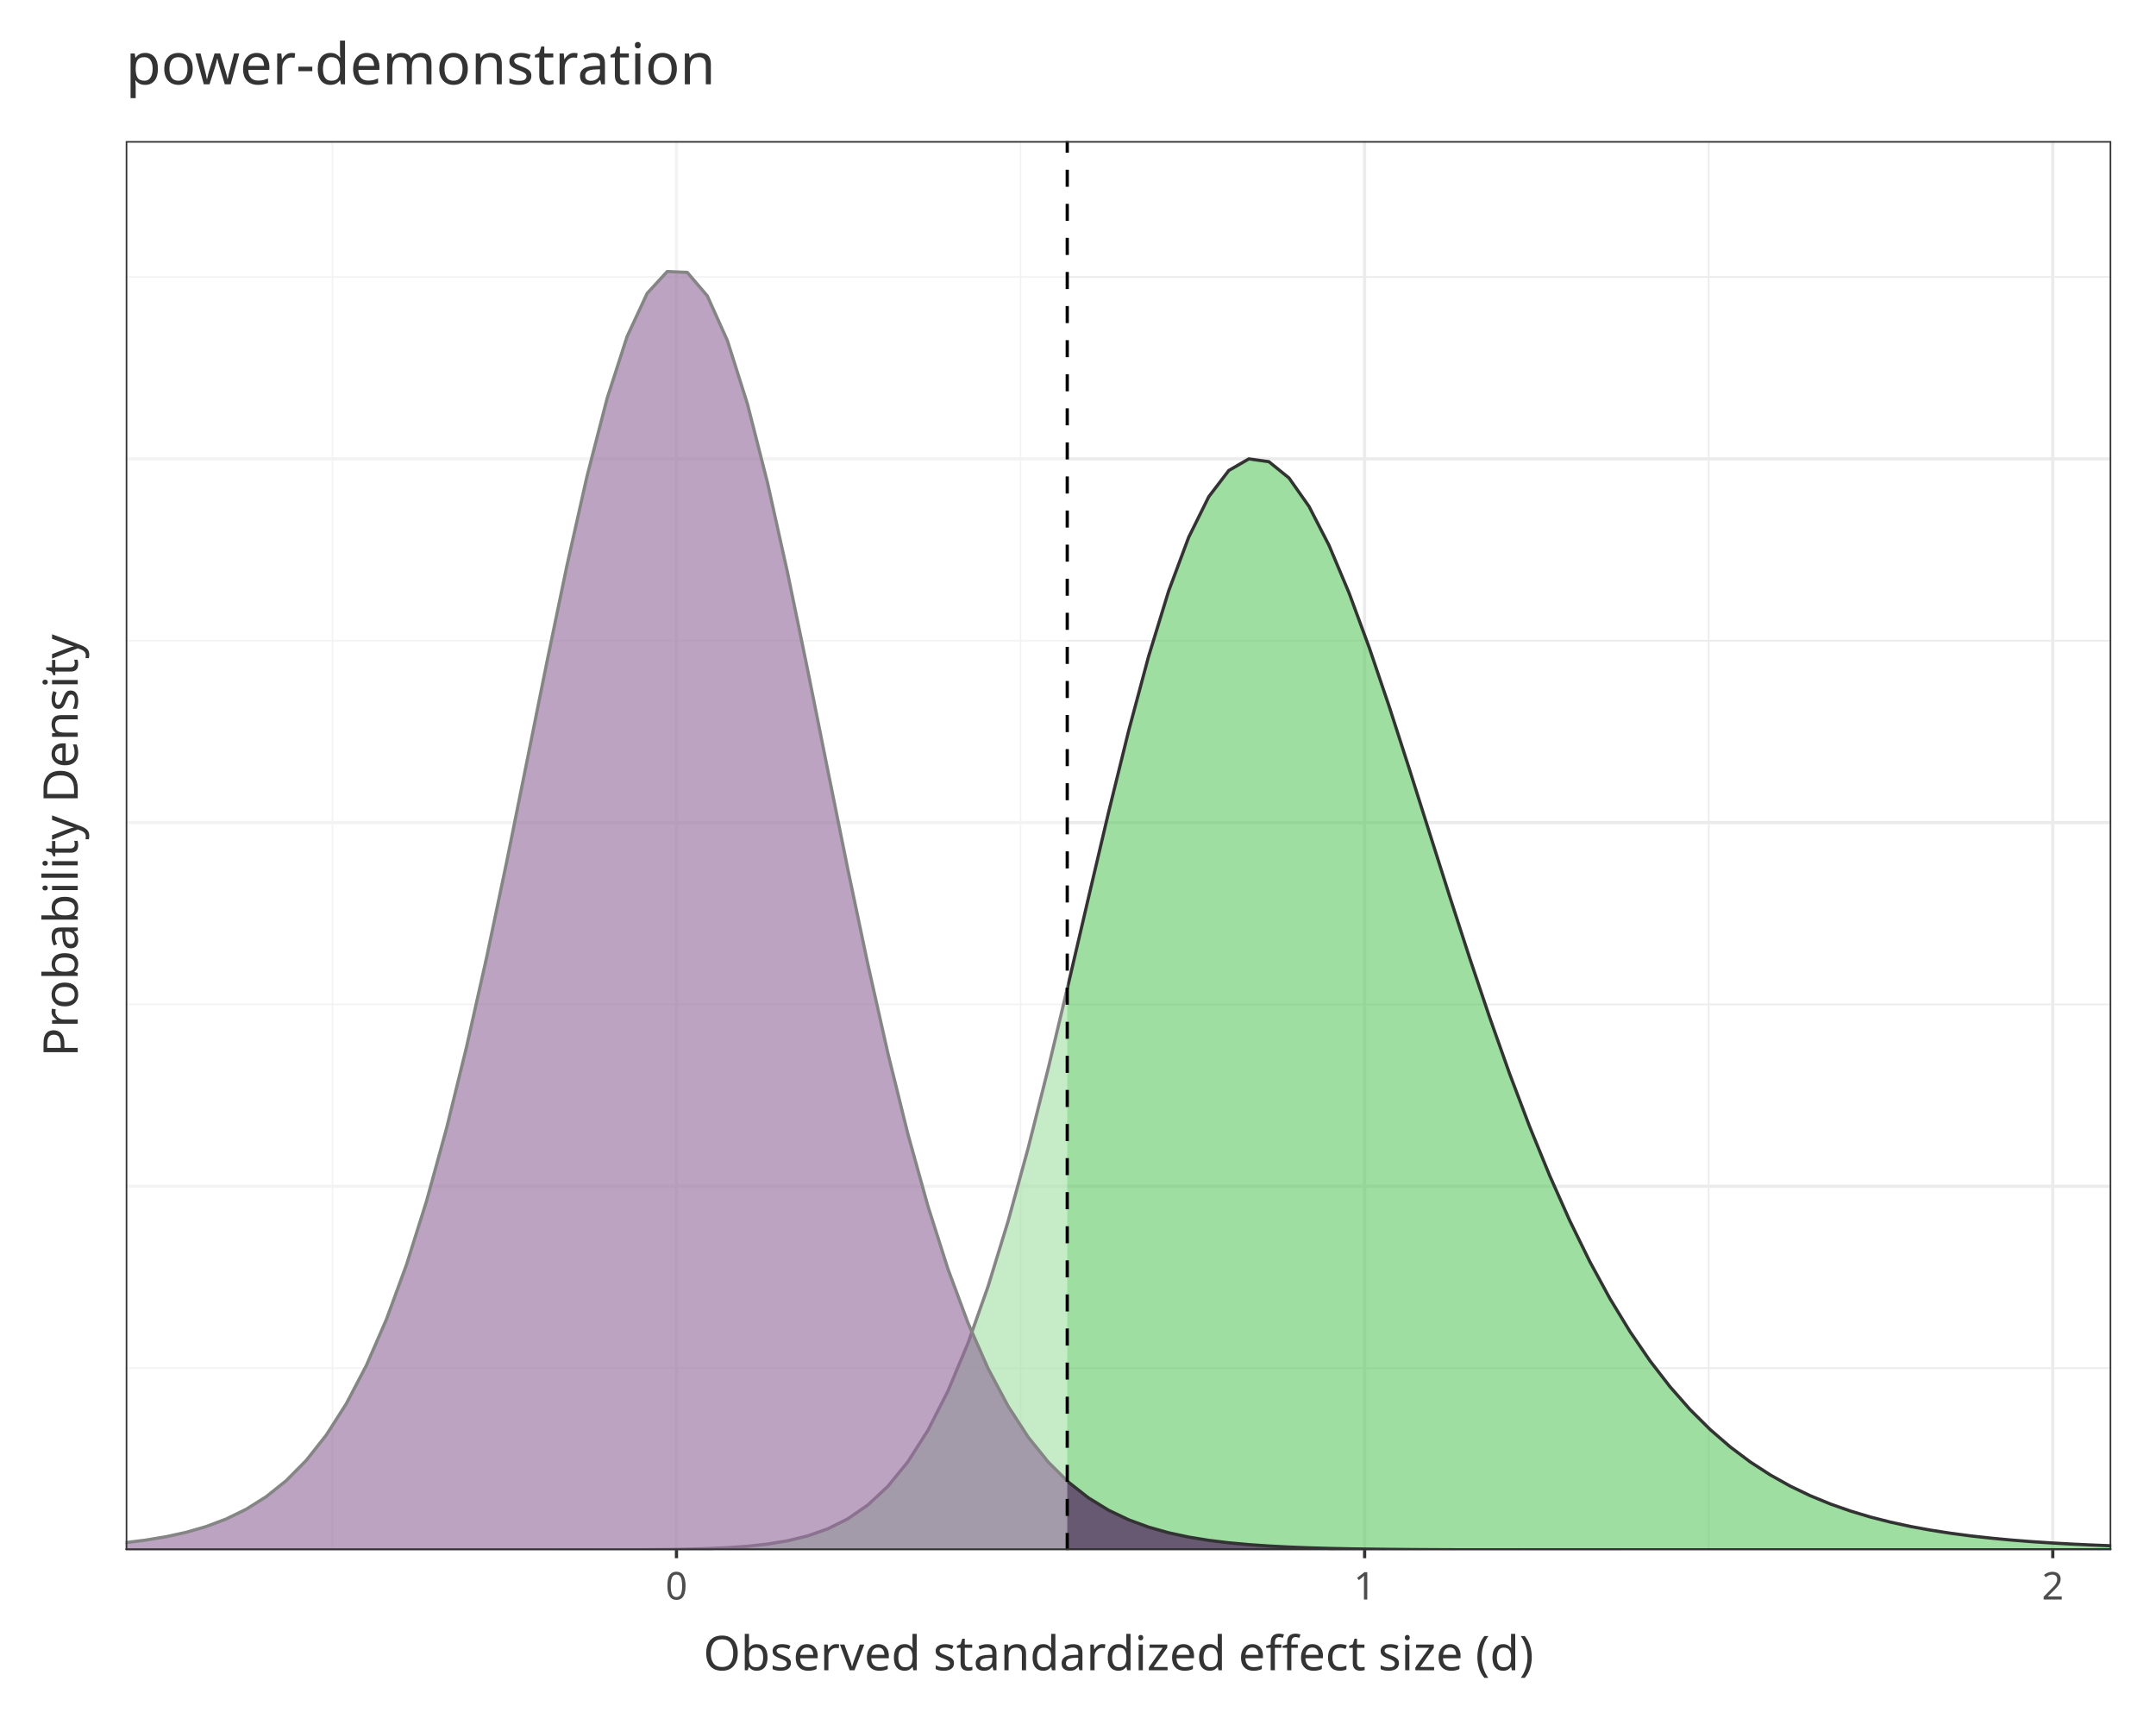
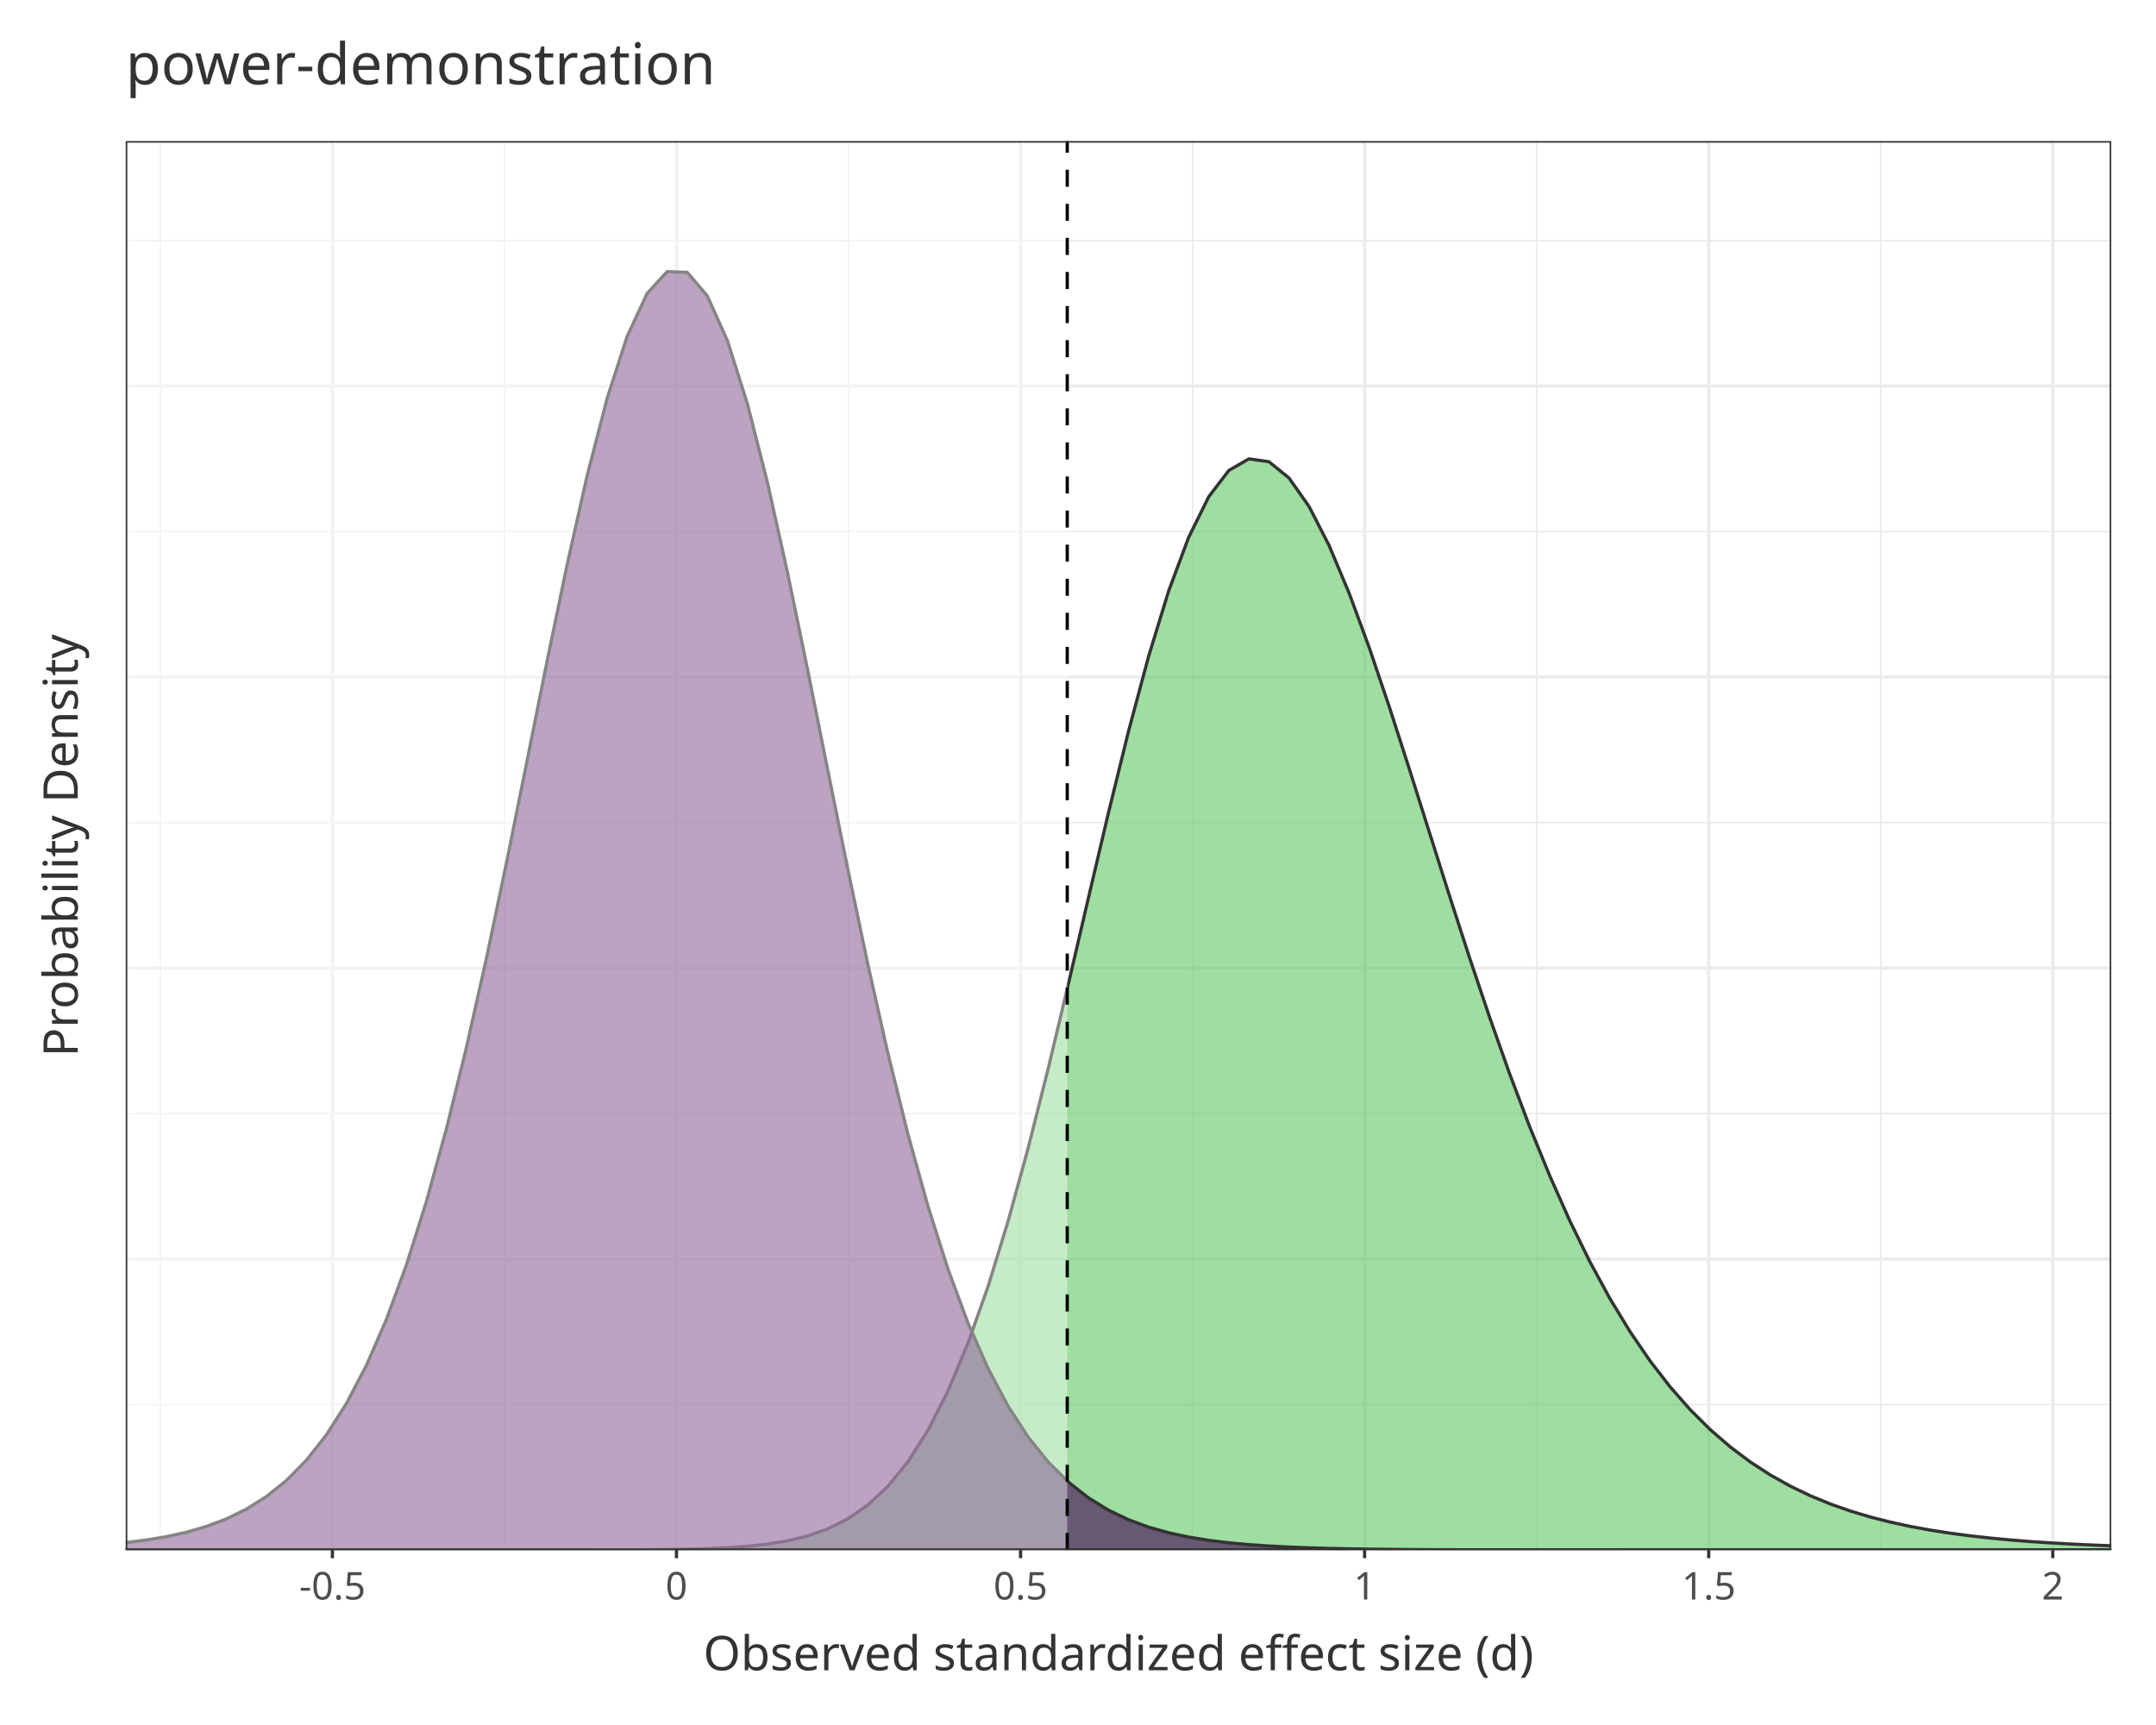
<svg xmlns="http://www.w3.org/2000/svg" class="svglite" data-engine-version="2.0" width="720.00pt" height="576.00pt" viewBox="0 0 720.00 576.00">
  <defs>
    <style type="text/css">
    .svglite line, .svglite polyline, .svglite polygon, .svglite path, .svglite rect, .svglite circle {
      fill: none;
      stroke: #000000;
      stroke-linecap: round;
      stroke-linejoin: round;
      stroke-miterlimit: 10.00;
    }
  </style>
  </defs>
  <rect width="100%" height="100%" style="stroke: none; fill: #FFFFFF;" />
  <defs>
    <clipPath id="cpMC4wMHw3MjAuMDB8MC4wMHw1NzYuMDA=">
      <rect x="0.00" y="0.00" width="720.00" height="576.00" />
    </clipPath>
  </defs>
  <g clip-path="url(#cpMC4wMHw3MjAuMDB8MC4wMHw1NzYuMDA=)">
    <rect x="0" y="0.00" width="720.00" height="576.00" style="stroke-width: 1.07; stroke: none;" />
  </g>
  <defs>
    <clipPath id="cpNDEuOTh8NzA1LjA2fDQ3LjA5fDUxNy41Nw==">
      <rect x="41.98" y="47.09" width="663.08" height="470.49" />
    </clipPath>
  </defs>
  <g clip-path="url(#cpNDEuOTh8NzA1LjA2fDQ3LjA5fDUxNy41Nw==)">
    <rect x="41.98" y="47.09" width="663.08" height="470.49" style="stroke-width: 1.07; stroke: none; fill: #FFFFFF;" />
-     <polyline points="41.98,456.85 705.06,456.85 " style="stroke-width: 0.53; stroke: #EBEBEB; stroke-linecap: butt;" />
-     <polyline points="41.98,335.39 705.06,335.39 " style="stroke-width: 0.53; stroke: #EBEBEB; stroke-linecap: butt;" />
-     <polyline points="41.98,213.94 705.06,213.94 " style="stroke-width: 0.53; stroke: #EBEBEB; stroke-linecap: butt;" />
-     <polyline points="41.98,92.49 705.06,92.49 " style="stroke-width: 0.53; stroke: #EBEBEB; stroke-linecap: butt;" />
-     <polyline points="111.01,517.57 111.01,47.09 " style="stroke-width: 0.53; stroke: #EBEBEB; stroke-linecap: butt;" />
-     <polyline points="340.82,517.57 340.82,47.09 " style="stroke-width: 0.53; stroke: #EBEBEB; stroke-linecap: butt;" />
-     <polyline points="570.63,517.57 570.63,47.09 " style="stroke-width: 0.53; stroke: #EBEBEB; stroke-linecap: butt;" />
+     <polyline points="41.98,468.99 705.06,468.99 " style="stroke-width: 0.53; stroke: #EBEBEB; stroke-linecap: butt;" />
+     <polyline points="41.98,371.83 705.06,371.83 " style="stroke-width: 0.53; stroke: #EBEBEB; stroke-linecap: butt;" />
+     <polyline points="41.98,274.67 705.06,274.67 " style="stroke-width: 0.53; stroke: #EBEBEB; stroke-linecap: butt;" />
+     <polyline points="41.98,177.50 705.06,177.50 " style="stroke-width: 0.53; stroke: #EBEBEB; stroke-linecap: butt;" />
+     <polyline points="41.98,80.34 705.06,80.34 " style="stroke-width: 0.53; stroke: #EBEBEB; stroke-linecap: butt;" />
+     <polyline points="53.56,517.57 53.56,47.09 " style="stroke-width: 0.53; stroke: #EBEBEB; stroke-linecap: butt;" />
+     <polyline points="168.46,517.57 168.46,47.09 " style="stroke-width: 0.53; stroke: #EBEBEB; stroke-linecap: butt;" />
+     <polyline points="283.37,517.57 283.37,47.09 " style="stroke-width: 0.53; stroke: #EBEBEB; stroke-linecap: butt;" />
+     <polyline points="398.27,517.57 398.27,47.09 " style="stroke-width: 0.53; stroke: #EBEBEB; stroke-linecap: butt;" />
+     <polyline points="513.18,517.57 513.18,47.09 " style="stroke-width: 0.53; stroke: #EBEBEB; stroke-linecap: butt;" />
+     <polyline points="628.08,517.57 628.08,47.09 " style="stroke-width: 0.53; stroke: #EBEBEB; stroke-linecap: butt;" />
    <polyline points="41.98,517.57 705.06,517.57 " style="stroke-width: 1.07; stroke: #EBEBEB; stroke-linecap: butt;" />
-     <polyline points="41.98,396.12 705.06,396.12 " style="stroke-width: 1.07; stroke: #EBEBEB; stroke-linecap: butt;" />
-     <polyline points="41.98,274.67 705.06,274.67 " style="stroke-width: 1.07; stroke: #EBEBEB; stroke-linecap: butt;" />
-     <polyline points="41.98,153.21 705.06,153.21 " style="stroke-width: 1.07; stroke: #EBEBEB; stroke-linecap: butt;" />
+     <polyline points="41.98,420.41 705.06,420.41 " style="stroke-width: 1.07; stroke: #EBEBEB; stroke-linecap: butt;" />
+     <polyline points="41.98,323.25 705.06,323.25 " style="stroke-width: 1.07; stroke: #EBEBEB; stroke-linecap: butt;" />
+     <polyline points="41.98,226.08 705.06,226.08 " style="stroke-width: 1.07; stroke: #EBEBEB; stroke-linecap: butt;" />
+     <polyline points="41.98,128.92 705.06,128.92 " style="stroke-width: 1.07; stroke: #EBEBEB; stroke-linecap: butt;" />
+     <polyline points="111.01,517.57 111.01,47.09 " style="stroke-width: 1.07; stroke: #EBEBEB; stroke-linecap: butt;" />
    <polyline points="225.91,517.57 225.91,47.09 " style="stroke-width: 1.07; stroke: #EBEBEB; stroke-linecap: butt;" />
+     <polyline points="340.82,517.57 340.82,47.09 " style="stroke-width: 1.07; stroke: #EBEBEB; stroke-linecap: butt;" />
    <polyline points="455.72,517.57 455.72,47.09 " style="stroke-width: 1.07; stroke: #EBEBEB; stroke-linecap: butt;" />
+     <polyline points="570.63,517.57 570.63,47.09 " style="stroke-width: 1.07; stroke: #EBEBEB; stroke-linecap: butt;" />
    <polyline points="685.53,517.57 685.53,47.09 " style="stroke-width: 1.07; stroke: #EBEBEB; stroke-linecap: butt;" />
-     <polygon points="41.98,517.57 48.68,517.57 55.37,517.57 62.07,517.57 68.77,517.57 75.47,517.57 82.17,517.57 88.86,517.57 95.56,517.57 102.26,517.57 108.96,517.57 115.65,517.57 122.35,517.57 129.05,517.57 135.75,517.57 142.45,517.57 149.14,517.57 155.84,517.57 162.54,517.57 169.24,517.57 175.93,517.57 182.63,517.57 189.33,517.56 196.03,517.55 202.73,517.54 209.42,517.51 216.12,517.47 222.82,517.40 229.52,517.28 236.21,517.10 242.91,516.79 249.61,516.32 256.31,515.59 263.00,514.49 269.70,512.87 276.40,510.51 283.10,507.17 289.80,502.55 296.49,496.32 303.19,488.11 309.89,477.59 316.59,464.44 323.28,448.45 329.98,429.51 336.68,407.69 343.38,383.26 350.08,356.68 356.77,328.61 363.47,299.87 370.17,271.40 376.87,244.19 383.56,219.22 390.26,197.38 396.96,179.41 403.66,165.87 410.36,157.10 417.05,153.23 423.75,154.16 430.45,159.59 437.15,169.10 443.84,182.12 450.54,198.04 457.24,216.20 463.94,235.96 470.63,256.71 477.33,277.89 484.03,299.02 490.73,319.70 497.43,339.60 504.12,358.49 510.82,376.18 517.52,392.56 524.22,407.59 530.91,421.25 537.61,433.57 544.31,444.59 551.01,454.39 557.71,463.05 564.40,470.67 571.10,477.33 577.80,483.13 584.50,488.16 591.19,492.50 597.89,496.25 604.59,499.46 611.29,502.21 617.99,504.56 624.68,506.57 631.38,508.27 638.08,509.72 644.78,510.94 651.47,511.98 658.17,512.86 664.87,513.60 671.57,514.23 678.27,514.76 684.96,515.20 691.66,515.58 698.36,515.89 705.06,516.16 705.06,517.57 698.36,517.57 691.66,517.57 684.96,517.57 678.27,517.57 671.57,517.57 664.87,517.57 658.17,517.57 651.47,517.57 644.78,517.57 638.08,517.57 631.38,517.57 624.68,517.57 617.99,517.57 611.29,517.57 604.59,517.57 597.89,517.57 591.19,517.57 584.50,517.57 577.80,517.57 571.10,517.57 564.40,517.57 557.71,517.57 551.01,517.57 544.31,517.57 537.61,517.57 530.91,517.57 524.22,517.57 517.52,517.57 510.82,517.57 504.12,517.57 497.43,517.57 490.73,517.57 484.03,517.57 477.33,517.57 470.63,517.57 463.94,517.57 457.24,517.57 450.54,517.57 443.84,517.57 437.15,517.57 430.45,517.57 423.75,517.57 417.05,517.57 410.36,517.57 403.66,517.57 396.96,517.57 390.26,517.57 383.56,517.57 376.87,517.57 370.17,517.57 363.47,517.57 356.77,517.57 350.08,517.57 343.38,517.57 336.68,517.57 329.98,517.57 323.28,517.57 316.59,517.57 309.89,517.57 303.19,517.57 296.49,517.57 289.80,517.57 283.10,517.57 276.40,517.57 269.70,517.57 263.00,517.57 256.31,517.57 249.61,517.57 242.91,517.57 236.21,517.57 229.52,517.57 222.82,517.57 216.12,517.57 209.42,517.57 202.73,517.57 196.03,517.57 189.33,517.57 182.63,517.57 175.93,517.57 169.24,517.57 162.54,517.57 155.84,517.57 149.14,517.57 142.45,517.57 135.75,517.57 129.05,517.57 122.35,517.57 115.65,517.57 108.96,517.57 102.26,517.57 95.56,517.57 88.86,517.57 82.17,517.57 75.47,517.57 68.77,517.57 62.07,517.57 55.37,517.57 48.68,517.57 41.98,517.57 " style="stroke-width: 0.00; stroke: none; fill: #5DC863; fill-opacity: 0.60;" />
-     <polyline points="41.98,517.57 48.68,517.57 55.37,517.57 62.07,517.57 68.77,517.57 75.47,517.57 82.17,517.57 88.86,517.57 95.56,517.57 102.26,517.57 108.96,517.57 115.65,517.57 122.35,517.57 129.05,517.57 135.75,517.57 142.45,517.57 149.14,517.57 155.84,517.57 162.54,517.57 169.24,517.57 175.93,517.57 182.63,517.57 189.33,517.56 196.03,517.55 202.73,517.54 209.42,517.51 216.12,517.47 222.82,517.40 229.52,517.28 236.21,517.10 242.91,516.79 249.61,516.32 256.31,515.59 263.00,514.49 269.70,512.87 276.40,510.51 283.10,507.17 289.80,502.55 296.49,496.32 303.19,488.11 309.89,477.59 316.59,464.44 323.28,448.45 329.98,429.51 336.68,407.69 343.38,383.26 350.08,356.68 356.77,328.61 363.47,299.87 370.17,271.40 376.87,244.19 383.56,219.22 390.26,197.38 396.96,179.41 403.66,165.87 410.36,157.10 417.05,153.23 423.75,154.16 430.45,159.59 437.15,169.10 443.84,182.12 450.54,198.04 457.24,216.20 463.94,235.96 470.63,256.71 477.33,277.89 484.03,299.02 490.73,319.70 497.43,339.60 504.12,358.49 510.82,376.18 517.52,392.56 524.22,407.59 530.91,421.25 537.61,433.57 544.31,444.59 551.01,454.39 557.71,463.05 564.40,470.67 571.10,477.33 577.80,483.13 584.50,488.16 591.19,492.50 597.89,496.25 604.59,499.46 611.29,502.21 617.99,504.56 624.68,506.57 631.38,508.27 638.08,509.72 644.78,510.94 651.47,511.98 658.17,512.86 664.87,513.60 671.57,514.23 678.27,514.76 684.96,515.20 691.66,515.58 698.36,515.89 705.06,516.16 " style="stroke-width: 1.07; stroke: #333333;" />
-     <polyline points="705.06,517.57 698.36,517.57 691.66,517.57 684.96,517.57 678.27,517.57 671.57,517.57 664.87,517.57 658.17,517.57 651.47,517.57 644.78,517.57 638.08,517.57 631.38,517.57 624.68,517.57 617.99,517.57 611.29,517.57 604.59,517.57 597.89,517.57 591.19,517.57 584.50,517.57 577.80,517.57 571.10,517.57 564.40,517.57 557.71,517.57 551.01,517.57 544.31,517.57 537.61,517.57 530.91,517.57 524.22,517.57 517.52,517.57 510.82,517.57 504.12,517.57 497.43,517.57 490.73,517.57 484.03,517.57 477.33,517.57 470.63,517.57 463.94,517.57 457.24,517.57 450.54,517.57 443.84,517.57 437.15,517.57 430.45,517.57 423.75,517.57 417.05,517.57 410.36,517.57 403.66,517.57 396.96,517.57 390.26,517.57 383.56,517.57 376.87,517.57 370.17,517.57 363.47,517.57 356.77,517.57 350.08,517.57 343.38,517.57 336.68,517.57 329.98,517.57 323.28,517.57 316.59,517.57 309.89,517.57 303.19,517.57 296.49,517.57 289.80,517.57 283.10,517.57 276.40,517.57 269.70,517.57 263.00,517.57 256.31,517.57 249.61,517.57 242.91,517.57 236.21,517.57 229.52,517.57 222.82,517.57 216.12,517.57 209.42,517.57 202.73,517.57 196.03,517.57 189.33,517.57 182.63,517.57 175.93,517.57 169.24,517.57 162.54,517.57 155.84,517.57 149.14,517.57 142.45,517.57 135.75,517.57 129.05,517.57 122.35,517.57 115.65,517.57 108.96,517.57 102.26,517.57 95.56,517.57 88.86,517.57 82.17,517.57 75.47,517.57 68.77,517.57 62.07,517.57 55.37,517.57 48.68,517.57 41.98,517.57 " style="stroke-width: 1.07; stroke: #333333;" />
-     <polygon points="41.98,515.10 48.68,514.26 55.37,513.15 62.07,511.69 68.77,509.76 75.47,507.24 82.17,503.98 88.86,499.79 95.56,494.43 102.26,487.66 108.96,479.19 115.65,468.72 122.35,455.94 129.05,440.55 135.75,422.31 142.45,401.04 149.14,376.71 155.84,349.44 162.54,319.56 169.24,287.63 175.93,254.46 182.63,221.13 189.33,188.86 196.03,159.05 202.73,133.11 209.42,112.37 216.12,97.95 222.82,90.67 229.52,90.96 236.21,98.80 242.91,113.73 249.61,134.90 256.31,161.19 263.00,191.23 269.70,223.62 276.40,256.99 283.10,290.09 289.80,321.90 296.49,351.60 303.19,378.66 309.89,402.76 316.59,423.79 323.28,441.81 329.98,457.00 336.68,469.59 343.38,479.90 350.08,488.23 356.77,494.88 363.47,500.14 370.17,504.26 376.87,507.46 383.56,509.92 390.26,511.81 396.96,513.25 403.66,514.34 410.36,515.16 417.05,515.77 423.75,516.23 430.45,516.58 437.15,516.84 443.84,517.03 450.54,517.17 457.24,517.27 463.94,517.35 470.63,517.41 477.33,517.45 484.03,517.48 490.73,517.51 497.43,517.52 504.12,517.54 510.82,517.55 517.52,517.55 524.22,517.56 530.91,517.56 537.61,517.56 544.31,517.57 551.01,517.57 557.71,517.57 564.40,517.57 571.10,517.57 577.80,517.57 584.50,517.57 591.19,517.57 597.89,517.57 604.59,517.57 611.29,517.57 617.99,517.57 624.68,517.57 631.38,517.57 638.08,517.57 644.78,517.57 651.47,517.57 658.17,517.57 664.87,517.57 671.57,517.57 678.27,517.57 684.96,517.57 691.66,517.57 698.36,517.57 705.06,517.57 705.06,517.57 698.36,517.57 691.66,517.57 684.96,517.57 678.27,517.57 671.57,517.57 664.87,517.57 658.17,517.57 651.47,517.57 644.78,517.57 638.08,517.57 631.38,517.57 624.68,517.57 617.99,517.57 611.29,517.57 604.59,517.57 597.89,517.57 591.19,517.57 584.50,517.57 577.80,517.57 571.10,517.57 564.40,517.57 557.71,517.57 551.01,517.57 544.31,517.57 537.61,517.57 530.91,517.57 524.22,517.57 517.52,517.57 510.82,517.57 504.12,517.57 497.43,517.57 490.73,517.57 484.03,517.57 477.33,517.57 470.63,517.57 463.94,517.57 457.24,517.57 450.54,517.57 443.84,517.57 437.15,517.57 430.45,517.57 423.75,517.57 417.05,517.57 410.36,517.57 403.66,517.57 396.96,517.57 390.26,517.57 383.56,517.57 376.87,517.57 370.17,517.57 363.47,517.57 356.77,517.57 350.08,517.57 343.38,517.57 336.68,517.57 329.98,517.57 323.28,517.57 316.59,517.57 309.89,517.57 303.19,517.57 296.49,517.57 289.80,517.57 283.10,517.57 276.40,517.57 269.70,517.57 263.00,517.57 256.31,517.57 249.61,517.57 242.91,517.57 236.21,517.57 229.52,517.57 222.82,517.57 216.12,517.57 209.42,517.57 202.73,517.57 196.03,517.57 189.33,517.57 182.63,517.57 175.93,517.57 169.24,517.57 162.54,517.57 155.84,517.57 149.14,517.57 142.45,517.57 135.75,517.57 129.05,517.57 122.35,517.57 115.65,517.57 108.96,517.57 102.26,517.57 95.56,517.57 88.86,517.57 82.17,517.57 75.47,517.57 68.77,517.57 62.07,517.57 55.37,517.57 48.68,517.57 41.98,517.57 " style="stroke-width: 0.00; stroke: none; fill: #440154; fill-opacity: 0.60;" />
-     <polyline points="41.98,515.10 48.68,514.26 55.37,513.15 62.07,511.69 68.77,509.76 75.47,507.24 82.17,503.98 88.86,499.79 95.56,494.43 102.26,487.66 108.96,479.19 115.65,468.72 122.35,455.94 129.05,440.55 135.75,422.31 142.45,401.04 149.14,376.71 155.84,349.44 162.54,319.56 169.24,287.63 175.93,254.46 182.63,221.13 189.33,188.86 196.03,159.05 202.73,133.11 209.42,112.37 216.12,97.95 222.82,90.67 229.52,90.96 236.21,98.80 242.91,113.73 249.61,134.90 256.31,161.19 263.00,191.23 269.70,223.62 276.40,256.99 283.10,290.09 289.80,321.90 296.49,351.60 303.19,378.66 309.89,402.76 316.59,423.79 323.28,441.81 329.98,457.00 336.68,469.59 343.38,479.90 350.08,488.23 356.77,494.88 363.47,500.14 370.17,504.26 376.87,507.46 383.56,509.92 390.26,511.81 396.96,513.25 403.66,514.34 410.36,515.16 417.05,515.77 423.75,516.23 430.45,516.58 437.15,516.84 443.84,517.03 450.54,517.17 457.24,517.27 463.94,517.35 470.63,517.41 477.33,517.45 484.03,517.48 490.73,517.51 497.43,517.52 504.12,517.54 510.82,517.55 517.52,517.55 524.22,517.56 530.91,517.56 537.61,517.56 544.31,517.57 551.01,517.57 557.71,517.57 564.40,517.57 571.10,517.57 577.80,517.57 584.50,517.57 591.19,517.57 597.89,517.57 604.59,517.57 611.29,517.57 617.99,517.57 624.68,517.57 631.38,517.57 638.08,517.57 644.78,517.57 651.47,517.57 658.17,517.57 664.87,517.57 671.57,517.57 678.27,517.57 684.96,517.57 691.66,517.57 698.36,517.57 705.06,517.57 " style="stroke-width: 1.07; stroke: #333333;" />
-     <polyline points="705.06,517.57 698.36,517.57 691.66,517.57 684.96,517.57 678.27,517.57 671.57,517.57 664.87,517.57 658.17,517.57 651.47,517.57 644.78,517.57 638.08,517.57 631.38,517.57 624.68,517.57 617.99,517.57 611.29,517.57 604.59,517.57 597.89,517.57 591.19,517.57 584.50,517.57 577.80,517.57 571.10,517.57 564.40,517.57 557.71,517.57 551.01,517.57 544.31,517.57 537.61,517.57 530.91,517.57 524.22,517.57 517.52,517.57 510.82,517.57 504.12,517.57 497.43,517.57 490.73,517.57 484.03,517.57 477.33,517.57 470.63,517.57 463.94,517.57 457.24,517.57 450.54,517.57 443.84,517.57 437.15,517.57 430.45,517.57 423.75,517.57 417.05,517.57 410.36,517.57 403.66,517.57 396.96,517.57 390.26,517.57 383.56,517.57 376.87,517.57 370.17,517.57 363.47,517.57 356.77,517.57 350.08,517.57 343.38,517.57 336.68,517.57 329.98,517.57 323.28,517.57 316.59,517.57 309.89,517.57 303.19,517.57 296.49,517.57 289.80,517.57 283.10,517.57 276.40,517.57 269.70,517.57 263.00,517.57 256.31,517.57 249.61,517.57 242.91,517.57 236.21,517.57 229.52,517.57 222.82,517.57 216.12,517.57 209.42,517.57 202.73,517.57 196.03,517.57 189.33,517.57 182.63,517.57 175.93,517.57 169.24,517.57 162.54,517.57 155.84,517.57 149.14,517.57 142.45,517.57 135.75,517.57 129.05,517.57 122.35,517.57 115.65,517.57 108.96,517.57 102.26,517.57 95.56,517.57 88.86,517.57 82.17,517.57 75.47,517.57 68.77,517.57 62.07,517.57 55.37,517.57 48.68,517.57 41.98,517.57 " style="stroke-width: 1.07; stroke: #333333;" />
-     <rect x="-187.83" y="47.09" width="544.24" height="470.49" style="stroke-width: 1.07; stroke: none; stroke-linecap: square; stroke-linejoin: miter; fill: #FFFFFF; fill-opacity: 0.40;" />
+     <polygon points="41.98,517.57 48.68,517.57 55.37,517.57 62.07,517.57 68.77,517.57 75.47,517.57 82.17,517.57 88.86,517.57 95.56,517.57 102.26,517.57 108.96,517.57 115.65,517.57 122.35,517.57 129.05,517.57 135.75,517.57 142.45,517.57 149.14,517.57 155.84,517.57 162.54,517.57 169.24,517.57 175.93,517.57 182.63,517.57 189.33,517.56 196.03,517.55 202.73,517.54 209.42,517.51 216.12,517.47 222.82,517.40 229.52,517.28 236.21,517.10 242.91,516.79 249.61,516.32 256.31,515.59 263.00,514.49 269.70,512.87 276.40,510.51 283.10,507.17 289.80,502.55 296.49,496.32 303.19,488.11 309.89,477.59 316.59,464.44 323.28,448.45 329.98,429.51 336.68,407.69 343.38,383.26 350.08,356.68 356.77,328.61 363.47,299.87 370.17,271.40 376.87,244.19 383.56,219.22 390.26,197.38 396.96,179.41 403.66,165.87 410.36,157.10 417.05,153.23 423.75,154.16 430.45,159.59 437.15,169.10 443.84,182.12 450.54,198.04 457.24,216.20 463.94,235.96 470.63,256.71 477.33,277.89 484.03,299.02 490.73,319.70 497.43,339.60 504.12,358.49 510.82,376.18 517.52,392.56 524.22,407.59 530.91,421.25 537.61,433.57 544.31,444.59 551.01,454.39 557.71,463.05 564.40,470.67 571.10,477.33 577.80,483.13 584.50,488.16 591.19,492.50 597.89,496.25 604.59,499.46 611.29,502.21 617.99,504.56 624.68,506.57 631.38,508.27 638.08,509.72 644.78,510.94 651.47,511.98 658.17,512.86 664.87,513.60 671.57,514.23 678.27,514.76 684.96,515.20 691.66,515.58 698.36,515.89 705.06,516.16 705.06,517.57 698.36,517.57 691.66,517.57 684.96,517.57 678.27,517.57 671.57,517.57 664.87,517.57 658.17,517.57 651.47,517.57 644.78,517.57 638.08,517.57 631.38,517.57 624.68,517.57 617.99,517.57 611.29,517.57 604.59,517.57 597.89,517.57 591.19,517.57 584.50,517.57 577.80,517.57 571.10,517.57 564.40,517.57 557.71,517.57 551.01,517.57 544.31,517.57 537.61,517.57 530.91,517.57 524.22,517.57 517.52,517.57 510.82,517.57 504.12,517.57 497.43,517.57 490.73,517.57 484.03,517.57 477.33,517.57 470.63,517.57 463.94,517.57 457.24,517.57 450.54,517.57 443.84,517.57 437.15,517.57 430.45,517.57 423.75,517.57 417.05,517.57 410.36,517.57 403.66,517.57 396.96,517.57 390.26,517.57 383.56,517.57 376.87,517.57 370.17,517.57 363.47,517.57 356.77,517.57 350.08,517.57 343.38,517.57 336.68,517.57 329.98,517.57 323.28,517.57 316.59,517.57 309.89,517.57 303.19,517.57 296.49,517.57 289.80,517.57 283.10,517.57 276.40,517.57 269.70,517.57 263.00,517.57 256.31,517.57 249.61,517.57 242.91,517.57 236.21,517.57 229.52,517.57 222.82,517.57 216.12,517.57 209.42,517.57 202.73,517.57 196.03,517.57 189.33,517.57 182.63,517.57 175.93,517.57 169.24,517.57 162.54,517.57 155.84,517.57 149.14,517.57 142.45,517.57 135.75,517.57 129.05,517.57 122.35,517.57 115.65,517.57 108.96,517.57 102.26,517.57 95.56,517.57 88.86,517.57 82.17,517.57 75.47,517.57 68.77,517.57 62.07,517.57 55.37,517.57 48.68,517.57 41.98,517.57 " style="stroke-width: 0.00; stroke: none; stroke-linecap: butt; fill: #5DC863; fill-opacity: 0.60;" />
+     <polyline points="41.98,517.57 48.68,517.57 55.37,517.57 62.07,517.57 68.77,517.57 75.47,517.57 82.17,517.57 88.86,517.57 95.56,517.57 102.26,517.57 108.96,517.57 115.65,517.57 122.35,517.57 129.05,517.57 135.75,517.57 142.45,517.57 149.14,517.57 155.84,517.57 162.54,517.57 169.24,517.57 175.93,517.57 182.63,517.57 189.33,517.56 196.03,517.55 202.73,517.54 209.42,517.51 216.12,517.47 222.82,517.40 229.52,517.28 236.21,517.10 242.91,516.79 249.61,516.32 256.31,515.59 263.00,514.49 269.70,512.87 276.40,510.51 283.10,507.17 289.80,502.55 296.49,496.32 303.19,488.11 309.89,477.59 316.59,464.44 323.28,448.45 329.98,429.51 336.68,407.69 343.38,383.26 350.08,356.68 356.77,328.61 363.47,299.87 370.17,271.40 376.87,244.19 383.56,219.22 390.26,197.38 396.96,179.41 403.66,165.87 410.36,157.10 417.05,153.23 423.75,154.16 430.45,159.59 437.15,169.10 443.84,182.12 450.54,198.04 457.24,216.20 463.94,235.96 470.63,256.71 477.33,277.89 484.03,299.02 490.73,319.70 497.43,339.60 504.12,358.49 510.82,376.18 517.52,392.56 524.22,407.59 530.91,421.25 537.61,433.57 544.31,444.59 551.01,454.39 557.71,463.05 564.40,470.67 571.10,477.33 577.80,483.13 584.50,488.16 591.19,492.50 597.89,496.25 604.59,499.46 611.29,502.21 617.99,504.56 624.68,506.57 631.38,508.27 638.08,509.72 644.78,510.94 651.47,511.98 658.17,512.86 664.87,513.60 671.57,514.23 678.27,514.76 684.96,515.20 691.66,515.58 698.36,515.89 705.06,516.16 " style="stroke-width: 1.07; stroke: #333333; stroke-linecap: butt;" />
+     <polyline points="705.06,517.57 698.36,517.57 691.66,517.57 684.96,517.57 678.27,517.57 671.57,517.57 664.87,517.57 658.17,517.57 651.47,517.57 644.78,517.57 638.08,517.57 631.38,517.57 624.68,517.57 617.99,517.57 611.29,517.57 604.59,517.57 597.89,517.57 591.19,517.57 584.50,517.57 577.80,517.57 571.10,517.57 564.40,517.57 557.71,517.57 551.01,517.57 544.31,517.57 537.61,517.57 530.91,517.57 524.22,517.57 517.52,517.57 510.82,517.57 504.12,517.57 497.43,517.57 490.73,517.57 484.03,517.57 477.33,517.57 470.63,517.57 463.94,517.57 457.24,517.57 450.54,517.57 443.84,517.57 437.15,517.57 430.45,517.57 423.75,517.57 417.05,517.57 410.36,517.57 403.66,517.57 396.96,517.57 390.26,517.57 383.56,517.57 376.87,517.57 370.17,517.57 363.47,517.57 356.77,517.57 350.08,517.57 343.38,517.57 336.68,517.57 329.98,517.57 323.28,517.57 316.59,517.57 309.89,517.57 303.19,517.57 296.49,517.57 289.80,517.57 283.10,517.57 276.40,517.57 269.70,517.57 263.00,517.57 256.31,517.57 249.61,517.57 242.91,517.57 236.21,517.57 229.52,517.57 222.82,517.57 216.12,517.57 209.42,517.57 202.73,517.57 196.03,517.57 189.33,517.57 182.63,517.57 175.93,517.57 169.24,517.57 162.54,517.57 155.84,517.57 149.14,517.57 142.45,517.57 135.75,517.57 129.05,517.57 122.35,517.57 115.65,517.57 108.96,517.57 102.26,517.57 95.56,517.57 88.86,517.57 82.17,517.57 75.47,517.57 68.77,517.57 62.07,517.57 55.37,517.57 48.68,517.57 41.98,517.57 " style="stroke-width: 1.07; stroke: #333333; stroke-linecap: butt;" />
+     <polygon points="41.98,515.10 48.68,514.26 55.37,513.15 62.07,511.69 68.77,509.76 75.47,507.24 82.17,503.98 88.86,499.79 95.56,494.43 102.26,487.66 108.96,479.19 115.65,468.72 122.35,455.94 129.05,440.55 135.75,422.31 142.45,401.04 149.14,376.71 155.84,349.44 162.54,319.56 169.24,287.63 175.93,254.46 182.63,221.13 189.33,188.86 196.03,159.05 202.73,133.11 209.42,112.37 216.12,97.95 222.82,90.67 229.52,90.96 236.21,98.80 242.91,113.73 249.61,134.90 256.31,161.19 263.00,191.23 269.70,223.62 276.40,256.99 283.10,290.09 289.80,321.90 296.49,351.60 303.19,378.66 309.89,402.76 316.59,423.79 323.28,441.81 329.98,457.00 336.68,469.59 343.38,479.90 350.08,488.23 356.77,494.88 363.47,500.14 370.17,504.26 376.87,507.46 383.56,509.92 390.26,511.81 396.96,513.25 403.66,514.34 410.36,515.16 417.05,515.77 423.75,516.23 430.45,516.58 437.15,516.84 443.84,517.03 450.54,517.17 457.24,517.27 463.94,517.35 470.63,517.41 477.33,517.45 484.03,517.48 490.73,517.51 497.43,517.52 504.12,517.54 510.82,517.55 517.52,517.55 524.22,517.56 530.91,517.56 537.61,517.56 544.31,517.57 551.01,517.57 557.71,517.57 564.40,517.57 571.10,517.57 577.80,517.57 584.50,517.57 591.19,517.57 597.89,517.57 604.59,517.57 611.29,517.57 617.99,517.57 624.68,517.57 631.38,517.57 638.08,517.57 644.78,517.57 651.47,517.57 658.17,517.57 664.87,517.57 671.57,517.57 678.27,517.57 684.96,517.57 691.66,517.57 698.36,517.57 705.06,517.57 705.06,517.57 698.36,517.57 691.66,517.57 684.96,517.57 678.27,517.57 671.57,517.57 664.87,517.57 658.17,517.57 651.47,517.57 644.78,517.57 638.08,517.57 631.38,517.57 624.68,517.57 617.99,517.57 611.29,517.57 604.59,517.57 597.89,517.57 591.19,517.57 584.50,517.57 577.80,517.57 571.10,517.57 564.40,517.57 557.71,517.57 551.01,517.57 544.31,517.57 537.61,517.57 530.91,517.57 524.22,517.57 517.52,517.57 510.82,517.57 504.12,517.57 497.43,517.57 490.73,517.57 484.03,517.57 477.33,517.57 470.63,517.57 463.94,517.57 457.24,517.57 450.54,517.57 443.84,517.57 437.15,517.57 430.45,517.57 423.75,517.57 417.05,517.57 410.36,517.57 403.66,517.57 396.96,517.57 390.26,517.57 383.56,517.57 376.87,517.57 370.17,517.57 363.47,517.57 356.77,517.57 350.08,517.57 343.38,517.57 336.68,517.57 329.98,517.57 323.28,517.57 316.59,517.57 309.89,517.57 303.19,517.57 296.49,517.57 289.80,517.57 283.10,517.57 276.40,517.57 269.70,517.57 263.00,517.57 256.31,517.57 249.61,517.57 242.91,517.57 236.21,517.57 229.52,517.57 222.82,517.57 216.12,517.57 209.42,517.57 202.73,517.57 196.03,517.57 189.33,517.57 182.63,517.57 175.93,517.57 169.24,517.57 162.54,517.57 155.84,517.57 149.14,517.57 142.45,517.57 135.75,517.57 129.05,517.57 122.35,517.57 115.65,517.57 108.96,517.57 102.26,517.57 95.56,517.57 88.86,517.57 82.17,517.57 75.47,517.57 68.77,517.57 62.07,517.57 55.37,517.57 48.68,517.57 41.98,517.57 " style="stroke-width: 0.00; stroke: none; stroke-linecap: butt; fill: #440154; fill-opacity: 0.60;" />
+     <polyline points="41.98,515.10 48.68,514.26 55.37,513.15 62.07,511.69 68.77,509.76 75.47,507.24 82.17,503.98 88.86,499.79 95.56,494.43 102.26,487.66 108.96,479.19 115.65,468.72 122.35,455.94 129.05,440.55 135.75,422.31 142.45,401.04 149.14,376.71 155.84,349.44 162.54,319.56 169.24,287.63 175.93,254.46 182.63,221.13 189.33,188.86 196.03,159.05 202.73,133.11 209.42,112.37 216.12,97.95 222.82,90.67 229.52,90.96 236.21,98.80 242.91,113.73 249.61,134.90 256.31,161.19 263.00,191.23 269.70,223.62 276.40,256.99 283.10,290.09 289.80,321.90 296.49,351.60 303.19,378.66 309.89,402.76 316.59,423.79 323.28,441.81 329.98,457.00 336.68,469.59 343.38,479.90 350.08,488.23 356.77,494.88 363.47,500.14 370.17,504.26 376.87,507.46 383.56,509.92 390.26,511.81 396.96,513.25 403.66,514.34 410.36,515.16 417.05,515.77 423.75,516.23 430.45,516.58 437.15,516.84 443.84,517.03 450.54,517.17 457.24,517.27 463.94,517.35 470.63,517.41 477.33,517.45 484.03,517.48 490.73,517.51 497.43,517.52 504.12,517.54 510.82,517.55 517.52,517.55 524.22,517.56 530.91,517.56 537.61,517.56 544.31,517.57 551.01,517.57 557.71,517.57 564.40,517.57 571.10,517.57 577.80,517.57 584.50,517.57 591.19,517.57 597.89,517.57 604.59,517.57 611.29,517.57 617.99,517.57 624.68,517.57 631.38,517.57 638.08,517.57 644.78,517.57 651.47,517.57 658.17,517.57 664.87,517.57 671.57,517.57 678.27,517.57 684.96,517.57 691.66,517.57 698.36,517.57 705.06,517.57 " style="stroke-width: 1.07; stroke: #333333; stroke-linecap: butt;" />
+     <polyline points="705.06,517.57 698.36,517.57 691.66,517.57 684.96,517.57 678.27,517.57 671.57,517.57 664.87,517.57 658.17,517.57 651.47,517.57 644.78,517.57 638.08,517.57 631.38,517.57 624.68,517.57 617.99,517.57 611.29,517.57 604.59,517.57 597.89,517.57 591.19,517.57 584.50,517.57 577.80,517.57 571.10,517.57 564.40,517.57 557.71,517.57 551.01,517.57 544.31,517.57 537.61,517.57 530.91,517.57 524.22,517.57 517.52,517.57 510.82,517.57 504.12,517.57 497.43,517.57 490.73,517.57 484.03,517.57 477.33,517.57 470.63,517.57 463.94,517.57 457.24,517.57 450.54,517.57 443.84,517.57 437.15,517.57 430.45,517.57 423.75,517.57 417.05,517.57 410.36,517.57 403.66,517.57 396.96,517.57 390.26,517.57 383.56,517.57 376.87,517.57 370.17,517.57 363.47,517.57 356.77,517.57 350.08,517.57 343.38,517.57 336.68,517.57 329.98,517.57 323.28,517.57 316.59,517.57 309.89,517.57 303.19,517.57 296.49,517.57 289.80,517.57 283.10,517.57 276.40,517.57 269.70,517.57 263.00,517.57 256.31,517.57 249.61,517.57 242.91,517.57 236.21,517.57 229.52,517.57 222.82,517.57 216.12,517.57 209.42,517.57 202.73,517.57 196.03,517.57 189.33,517.57 182.63,517.57 175.93,517.57 169.24,517.57 162.54,517.57 155.84,517.57 149.14,517.57 142.45,517.57 135.75,517.57 129.05,517.57 122.35,517.57 115.65,517.57 108.96,517.57 102.26,517.57 95.56,517.57 88.86,517.57 82.17,517.57 75.47,517.57 68.77,517.57 62.07,517.57 55.37,517.57 48.68,517.57 41.98,517.57 " style="stroke-width: 1.07; stroke: #333333; stroke-linecap: butt;" />
+     <rect x="-187.83" y="47.09" width="544.24" height="470.49" style="stroke-width: 1.07; stroke: none; stroke-linecap: butt; stroke-linejoin: miter; fill: #FFFFFF; fill-opacity: 0.40;" />
    <line x1="-187.83" y1="517.57" x2="-187.83" y2="47.09" style="stroke-width: 1.07; stroke-dasharray: 5.69,5.69; stroke-linecap: butt;" />
    <line x1="356.41" y1="517.57" x2="356.41" y2="47.09" style="stroke-width: 1.07; stroke-dasharray: 5.69,5.69; stroke-linecap: butt;" />
    <rect x="41.98" y="47.09" width="663.08" height="470.49" style="stroke-width: 1.07; stroke: #333333;" />
  </g>
  <g clip-path="url(#cpMC4wMHw3MjAuMDB8MC4wMHw1NzYuMDA=)">
+     <polyline points="111.01,520.31 111.01,517.57 " style="stroke-width: 1.07; stroke: #333333; stroke-linecap: butt;" />
    <polyline points="225.91,520.31 225.91,517.57 " style="stroke-width: 1.07; stroke: #333333; stroke-linecap: butt;" />
+     <polyline points="340.82,520.31 340.82,517.57 " style="stroke-width: 1.07; stroke: #333333; stroke-linecap: butt;" />
    <polyline points="455.72,520.31 455.72,517.57 " style="stroke-width: 1.07; stroke: #333333; stroke-linecap: butt;" />
+     <polyline points="570.63,520.31 570.63,517.57 " style="stroke-width: 1.07; stroke: #333333; stroke-linecap: butt;" />
    <polyline points="685.53,520.31 685.53,517.57 " style="stroke-width: 1.07; stroke: #333333; stroke-linecap: butt;" />
+     <text x="111.01" y="534.10" text-anchor="middle" style="font-size: 12.80px; fill: #4D4D4D; font-family: sans;" textLength="22.06px" lengthAdjust="spacingAndGlyphs">-0.5</text>
    <text x="225.91" y="534.10" text-anchor="middle" style="font-size: 12.80px; fill: #4D4D4D; font-family: sans;" textLength="7.12px" lengthAdjust="spacingAndGlyphs">0</text>
+     <text x="340.82" y="534.10" text-anchor="middle" style="font-size: 12.80px; fill: #4D4D4D; font-family: sans;" textLength="17.79px" lengthAdjust="spacingAndGlyphs">0.5</text>
    <text x="455.72" y="534.10" text-anchor="middle" style="font-size: 12.80px; fill: #4D4D4D; font-family: sans;" textLength="7.12px" lengthAdjust="spacingAndGlyphs">1</text>
+     <text x="570.63" y="534.10" text-anchor="middle" style="font-size: 12.80px; fill: #4D4D4D; font-family: sans;" textLength="17.79px" lengthAdjust="spacingAndGlyphs">1.5</text>
    <text x="685.53" y="534.10" text-anchor="middle" style="font-size: 12.80px; fill: #4D4D4D; font-family: sans;" textLength="7.12px" lengthAdjust="spacingAndGlyphs">2</text>
    <text x="373.52" y="557.73" text-anchor="middle" style="font-size: 16.00px; fill: #333333; font-family: sans;" textLength="265.96px" lengthAdjust="spacingAndGlyphs">Observed standardized effect size (d)</text>
    <text transform="translate(25.96,282.33) rotate(-90)" text-anchor="middle" style="font-size: 16.00px; fill: #333333; font-family: sans;" textLength="132.52px" lengthAdjust="spacingAndGlyphs">Probability Density</text>
    <text x="41.98" y="28.16" style="font-size: 19.20px; fill: #333333; font-family: sans;" textLength="180.38px" lengthAdjust="spacingAndGlyphs">power-demonstration</text>
  </g>
</svg>
